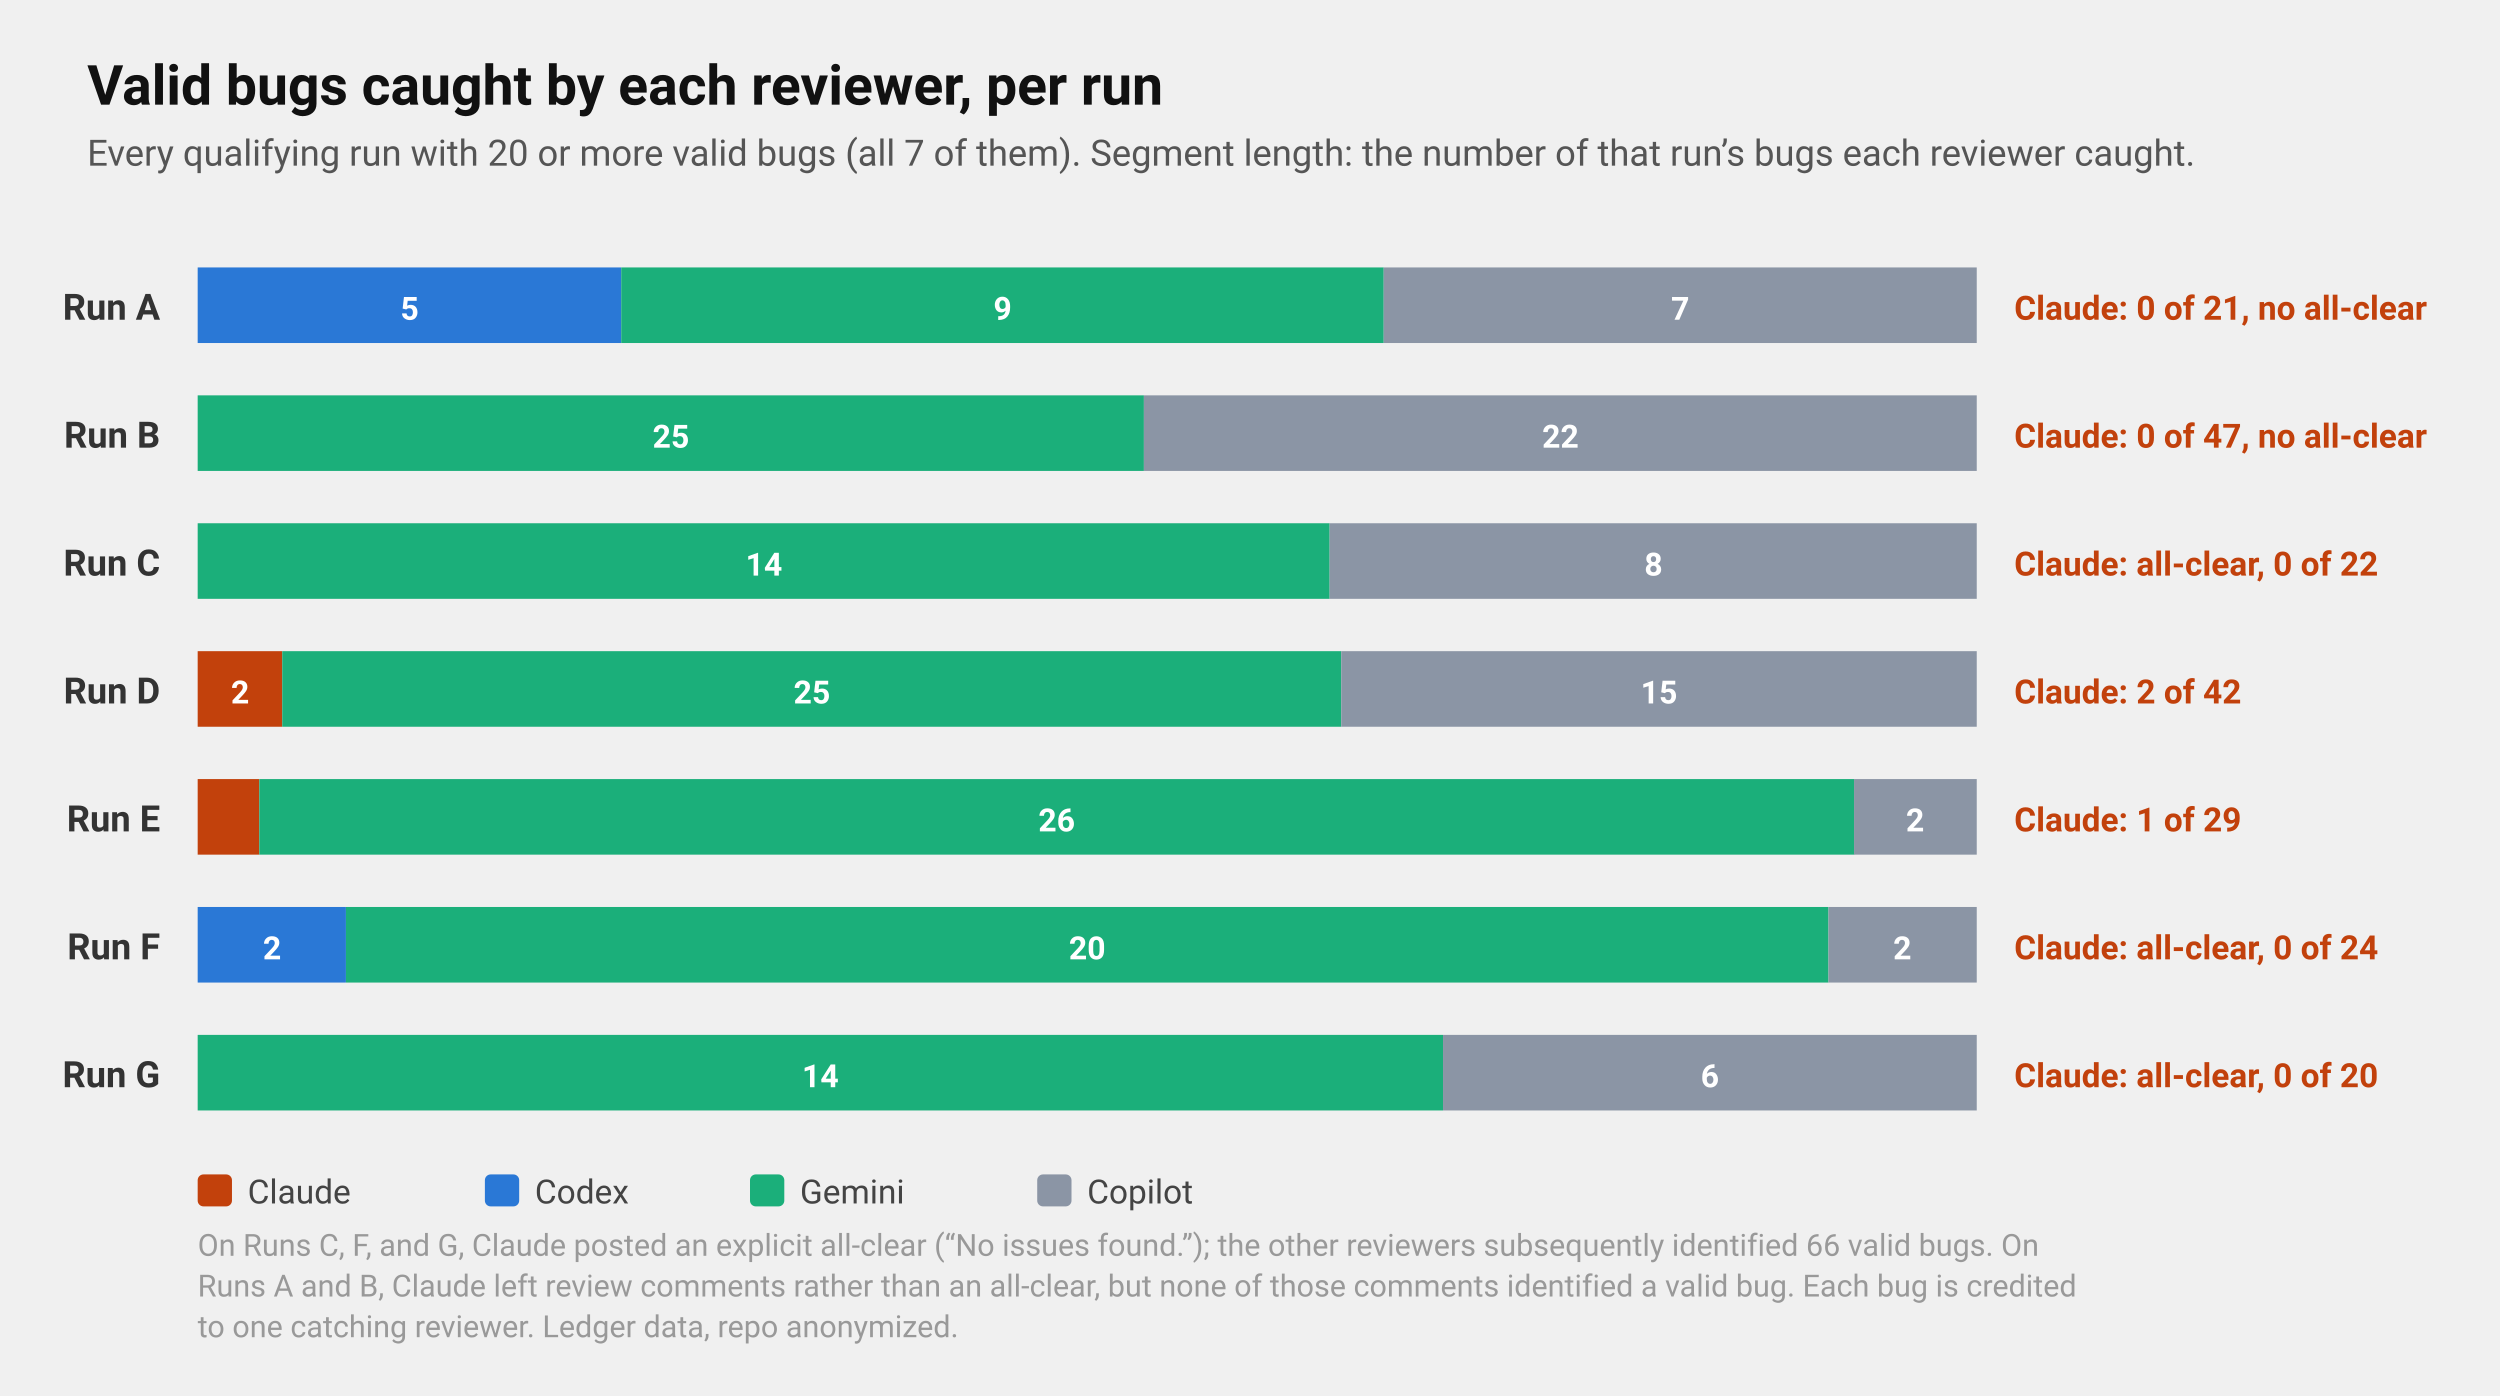
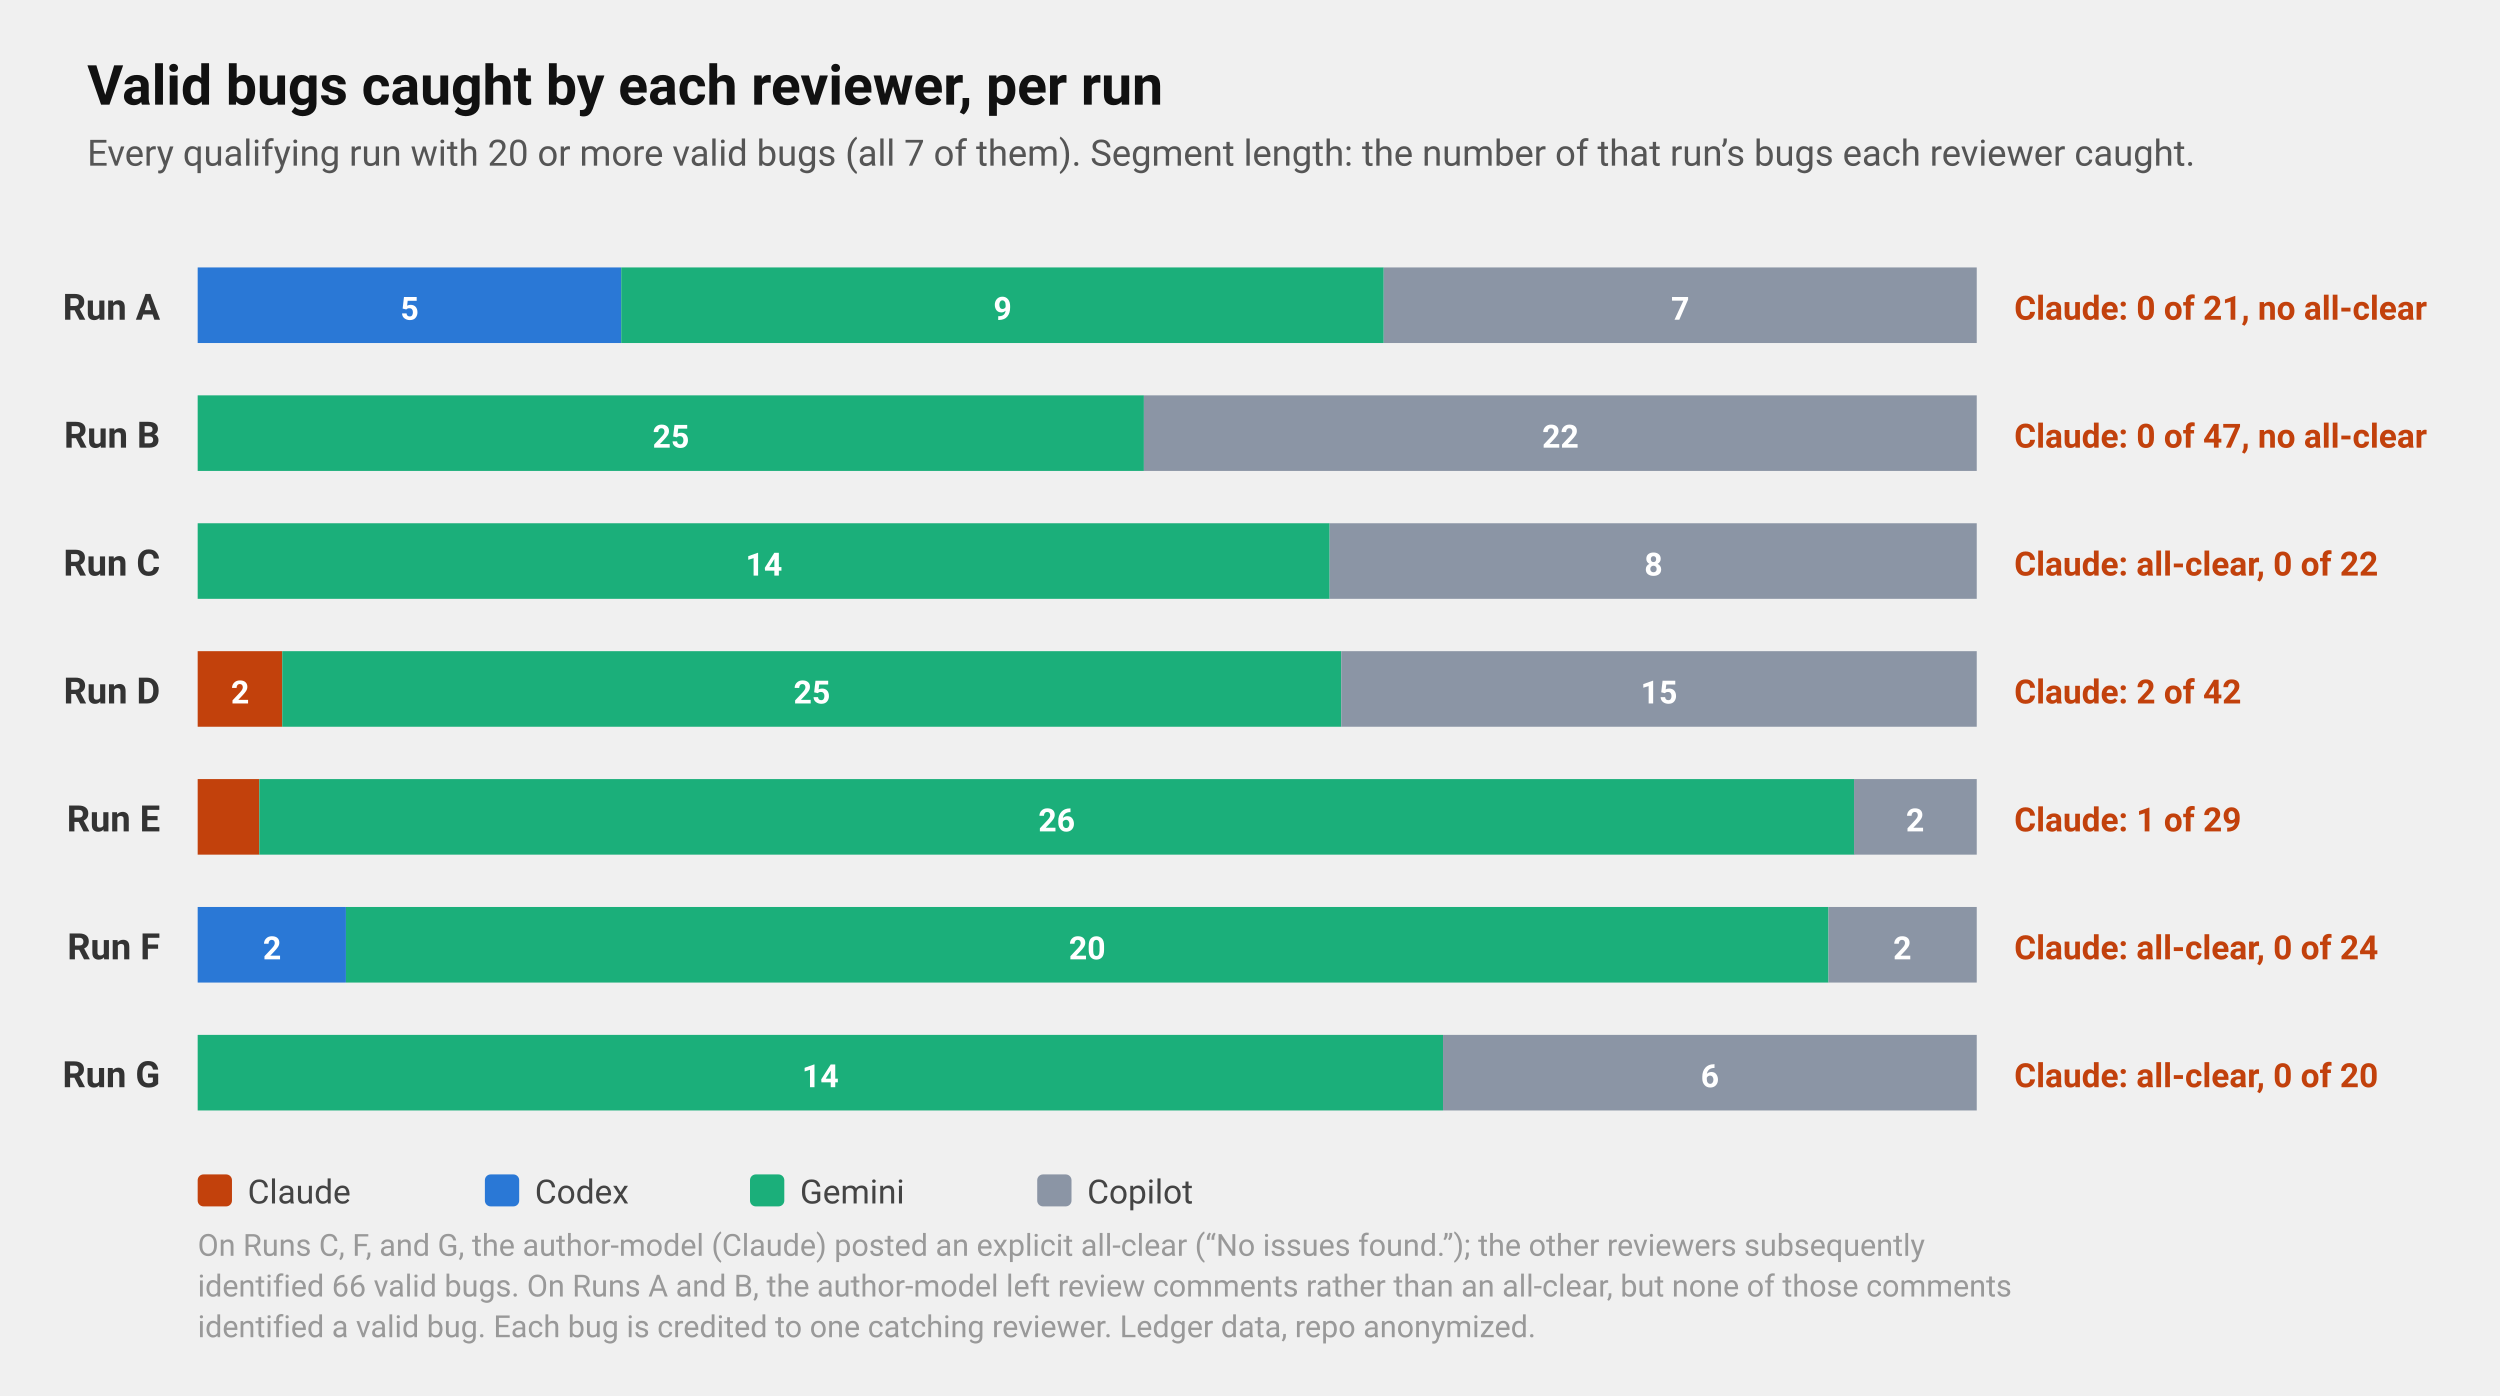
<svg xmlns="http://www.w3.org/2000/svg" viewBox="0 0 860 480" font-family="-apple-system,Segoe UI,Roboto,Helvetica,Arial,sans-serif">
  <text x="30" y="36" font-size="19" font-weight="700" fill="#111">Valid bugs caught by each reviewer, per run</text>
  <text x="30" y="57" font-size="12.5" fill="#555">Every qualifying run with 20 or more valid bugs (all 7 of them). Segment length: the number of that run’s bugs each reviewer caught.</text>
  <text x="55.1" y="110" font-size="12.5" font-weight="700" fill="#333" text-anchor="end">Run A</text>
  <rect x="68.0" y="92" width="145.7" height="26" fill="#2A78D6" />
  <text x="140.9" y="110" font-size="11" font-weight="700" fill="#fff" text-anchor="middle">5</text>
  <rect x="213.7" y="92" width="262.3" height="26" fill="#1BAF7A" />
  <text x="344.9" y="110" font-size="11" font-weight="700" fill="#fff" text-anchor="middle">9</text>
  <rect x="476.0" y="92" width="204.0" height="26" fill="#8B95A5" />
  <text x="578.0" y="110" font-size="11" font-weight="700" fill="#fff" text-anchor="middle">7</text>
  <text x="692.9" y="110" font-size="11.5" font-weight="700" fill="#C2410C">Claude: 0 of 21, no all-clear</text>
  <text x="55.1" y="154" font-size="12.5" font-weight="700" fill="#333" text-anchor="end">Run B</text>
  <rect x="68.0" y="136" width="325.5" height="26" fill="#1BAF7A" />
  <text x="230.8" y="154" font-size="11" font-weight="700" fill="#fff" text-anchor="middle">25</text>
  <rect x="393.5" y="136" width="286.5" height="26" fill="#8B95A5" />
  <text x="536.8" y="154" font-size="11" font-weight="700" fill="#fff" text-anchor="middle">22</text>
  <text x="692.9" y="154" font-size="11.5" font-weight="700" fill="#C2410C">Claude: 0 of 47, no all-clear</text>
  <text x="55.1" y="198" font-size="12.5" font-weight="700" fill="#333" text-anchor="end">Run C</text>
  <rect x="68.0" y="180" width="389.4" height="26" fill="#1BAF7A" />
  <text x="262.8" y="198" font-size="11" font-weight="700" fill="#fff" text-anchor="middle">14</text>
  <rect x="457.4" y="180" width="222.6" height="26" fill="#8B95A5" />
  <text x="568.8" y="198" font-size="11" font-weight="700" fill="#fff" text-anchor="middle">8</text>
  <text x="692.9" y="198" font-size="11.5" font-weight="700" fill="#C2410C">Claude: all-clear, 0 of 22</text>
  <text x="55.1" y="242" font-size="12.5" font-weight="700" fill="#333" text-anchor="end">Run D</text>
  <rect x="68.0" y="224" width="29.1" height="26" fill="#C2410C" />
  <text x="82.6" y="242" font-size="11" font-weight="700" fill="#fff" text-anchor="middle">2</text>
  <rect x="97.1" y="224" width="364.3" height="26" fill="#1BAF7A" />
  <text x="279.3" y="242" font-size="11" font-weight="700" fill="#fff" text-anchor="middle">25</text>
  <rect x="461.4" y="224" width="218.6" height="26" fill="#8B95A5" />
  <text x="570.7" y="242" font-size="11" font-weight="700" fill="#fff" text-anchor="middle">15</text>
  <text x="692.9" y="242" font-size="11.5" font-weight="700" fill="#C2410C">Claude: 2 of 42</text>
  <text x="55.1" y="286" font-size="12.5" font-weight="700" fill="#333" text-anchor="end">Run E</text>
  <rect x="68.0" y="268" width="21.2" height="26" fill="#C2410C" />
  <rect x="89.2" y="268" width="548.7" height="26" fill="#1BAF7A" />
  <text x="363.5" y="286" font-size="11" font-weight="700" fill="#fff" text-anchor="middle">26</text>
  <rect x="637.8" y="268" width="42.2" height="26" fill="#8B95A5" />
  <text x="658.8" y="286" font-size="11" font-weight="700" fill="#fff" text-anchor="middle">2</text>
  <text x="692.9" y="286" font-size="11.5" font-weight="700" fill="#C2410C">Claude: 1 of 29</text>
  <text x="55.1" y="330" font-size="12.5" font-weight="700" fill="#333" text-anchor="end">Run F</text>
  <rect x="68.0" y="312" width="51.0" height="26" fill="#2A78D6" />
  <text x="93.6" y="330" font-size="11" font-weight="700" fill="#fff" text-anchor="middle">2</text>
  <rect x="119.0" y="312" width="510.0" height="26" fill="#1BAF7A" />
  <text x="374.0" y="330" font-size="11" font-weight="700" fill="#fff" text-anchor="middle">20</text>
  <rect x="629.0" y="312" width="51.0" height="26" fill="#8B95A5" />
  <text x="654.4" y="330" font-size="11" font-weight="700" fill="#fff" text-anchor="middle">2</text>
  <text x="692.9" y="330" font-size="11.5" font-weight="700" fill="#C2410C">Claude: all-clear, 0 of 24</text>
  <text x="55.1" y="374" font-size="12.5" font-weight="700" fill="#333" text-anchor="end">Run G</text>
  <rect x="68.0" y="356" width="428.4" height="26" fill="#1BAF7A" />
  <text x="282.2" y="374" font-size="11" font-weight="700" fill="#fff" text-anchor="middle">14</text>
  <rect x="496.4" y="356" width="183.6" height="26" fill="#8B95A5" />
  <text x="588.2" y="374" font-size="11" font-weight="700" fill="#fff" text-anchor="middle">6</text>
  <text x="692.9" y="374" font-size="11.5" font-weight="700" fill="#C2410C">Claude: all-clear, 0 of 20</text>
  <rect x="68.0" y="404" width="11.8" height="11" rx="2" fill="#C2410C" />
  <text x="85.2" y="414" font-size="11.5" fill="#444">Claude</text>
  <rect x="166.8" y="404" width="11.8" height="11" rx="2" fill="#2A78D6" />
  <text x="184.0" y="414" font-size="11.5" fill="#444">Codex</text>
  <rect x="258.0" y="404" width="11.8" height="11" rx="2" fill="#1BAF7A" />
  <text x="275.2" y="414" font-size="11.5" fill="#444">Gemini</text>
  <rect x="356.8" y="404" width="11.8" height="11" rx="2" fill="#8B95A5" />
  <text x="374.0" y="414" font-size="11.5" fill="#444">Copilot</text>
-   <text x="68.0" y="432" font-size="10.5" fill="#999">On Runs C, F, and G, Claude posted an explicit all-clear (“No issues found.”); the other reviewers subsequently identified 66 valid bugs. On</text>
-   <text x="68.0" y="446" font-size="10.5" fill="#999">Runs A and B, Claude left review comments rather than an all-clear, but none of those comments identified a valid bug. Each bug is credited</text>
-   <text x="68.0" y="460" font-size="10.5" fill="#999">to one catching reviewer. Ledger data, repo anonymized.</text>
+   <text x="68.0" y="432" font-size="10.5" fill="#999">On Runs C, F, and G, the author-model (Claude) posted an explicit all-clear (“No issues found.”); the other reviewers subsequently</text>
+   <text x="68.0" y="446" font-size="10.5" fill="#999">identified 66 valid bugs. On Runs A and B, the author-model left review comments rather than an all-clear, but none of those comments</text>
+   <text x="68.0" y="460" font-size="10.5" fill="#999">identified a valid bug. Each bug is credited to one catching reviewer. Ledger data, repo anonymized.</text>
</svg>
